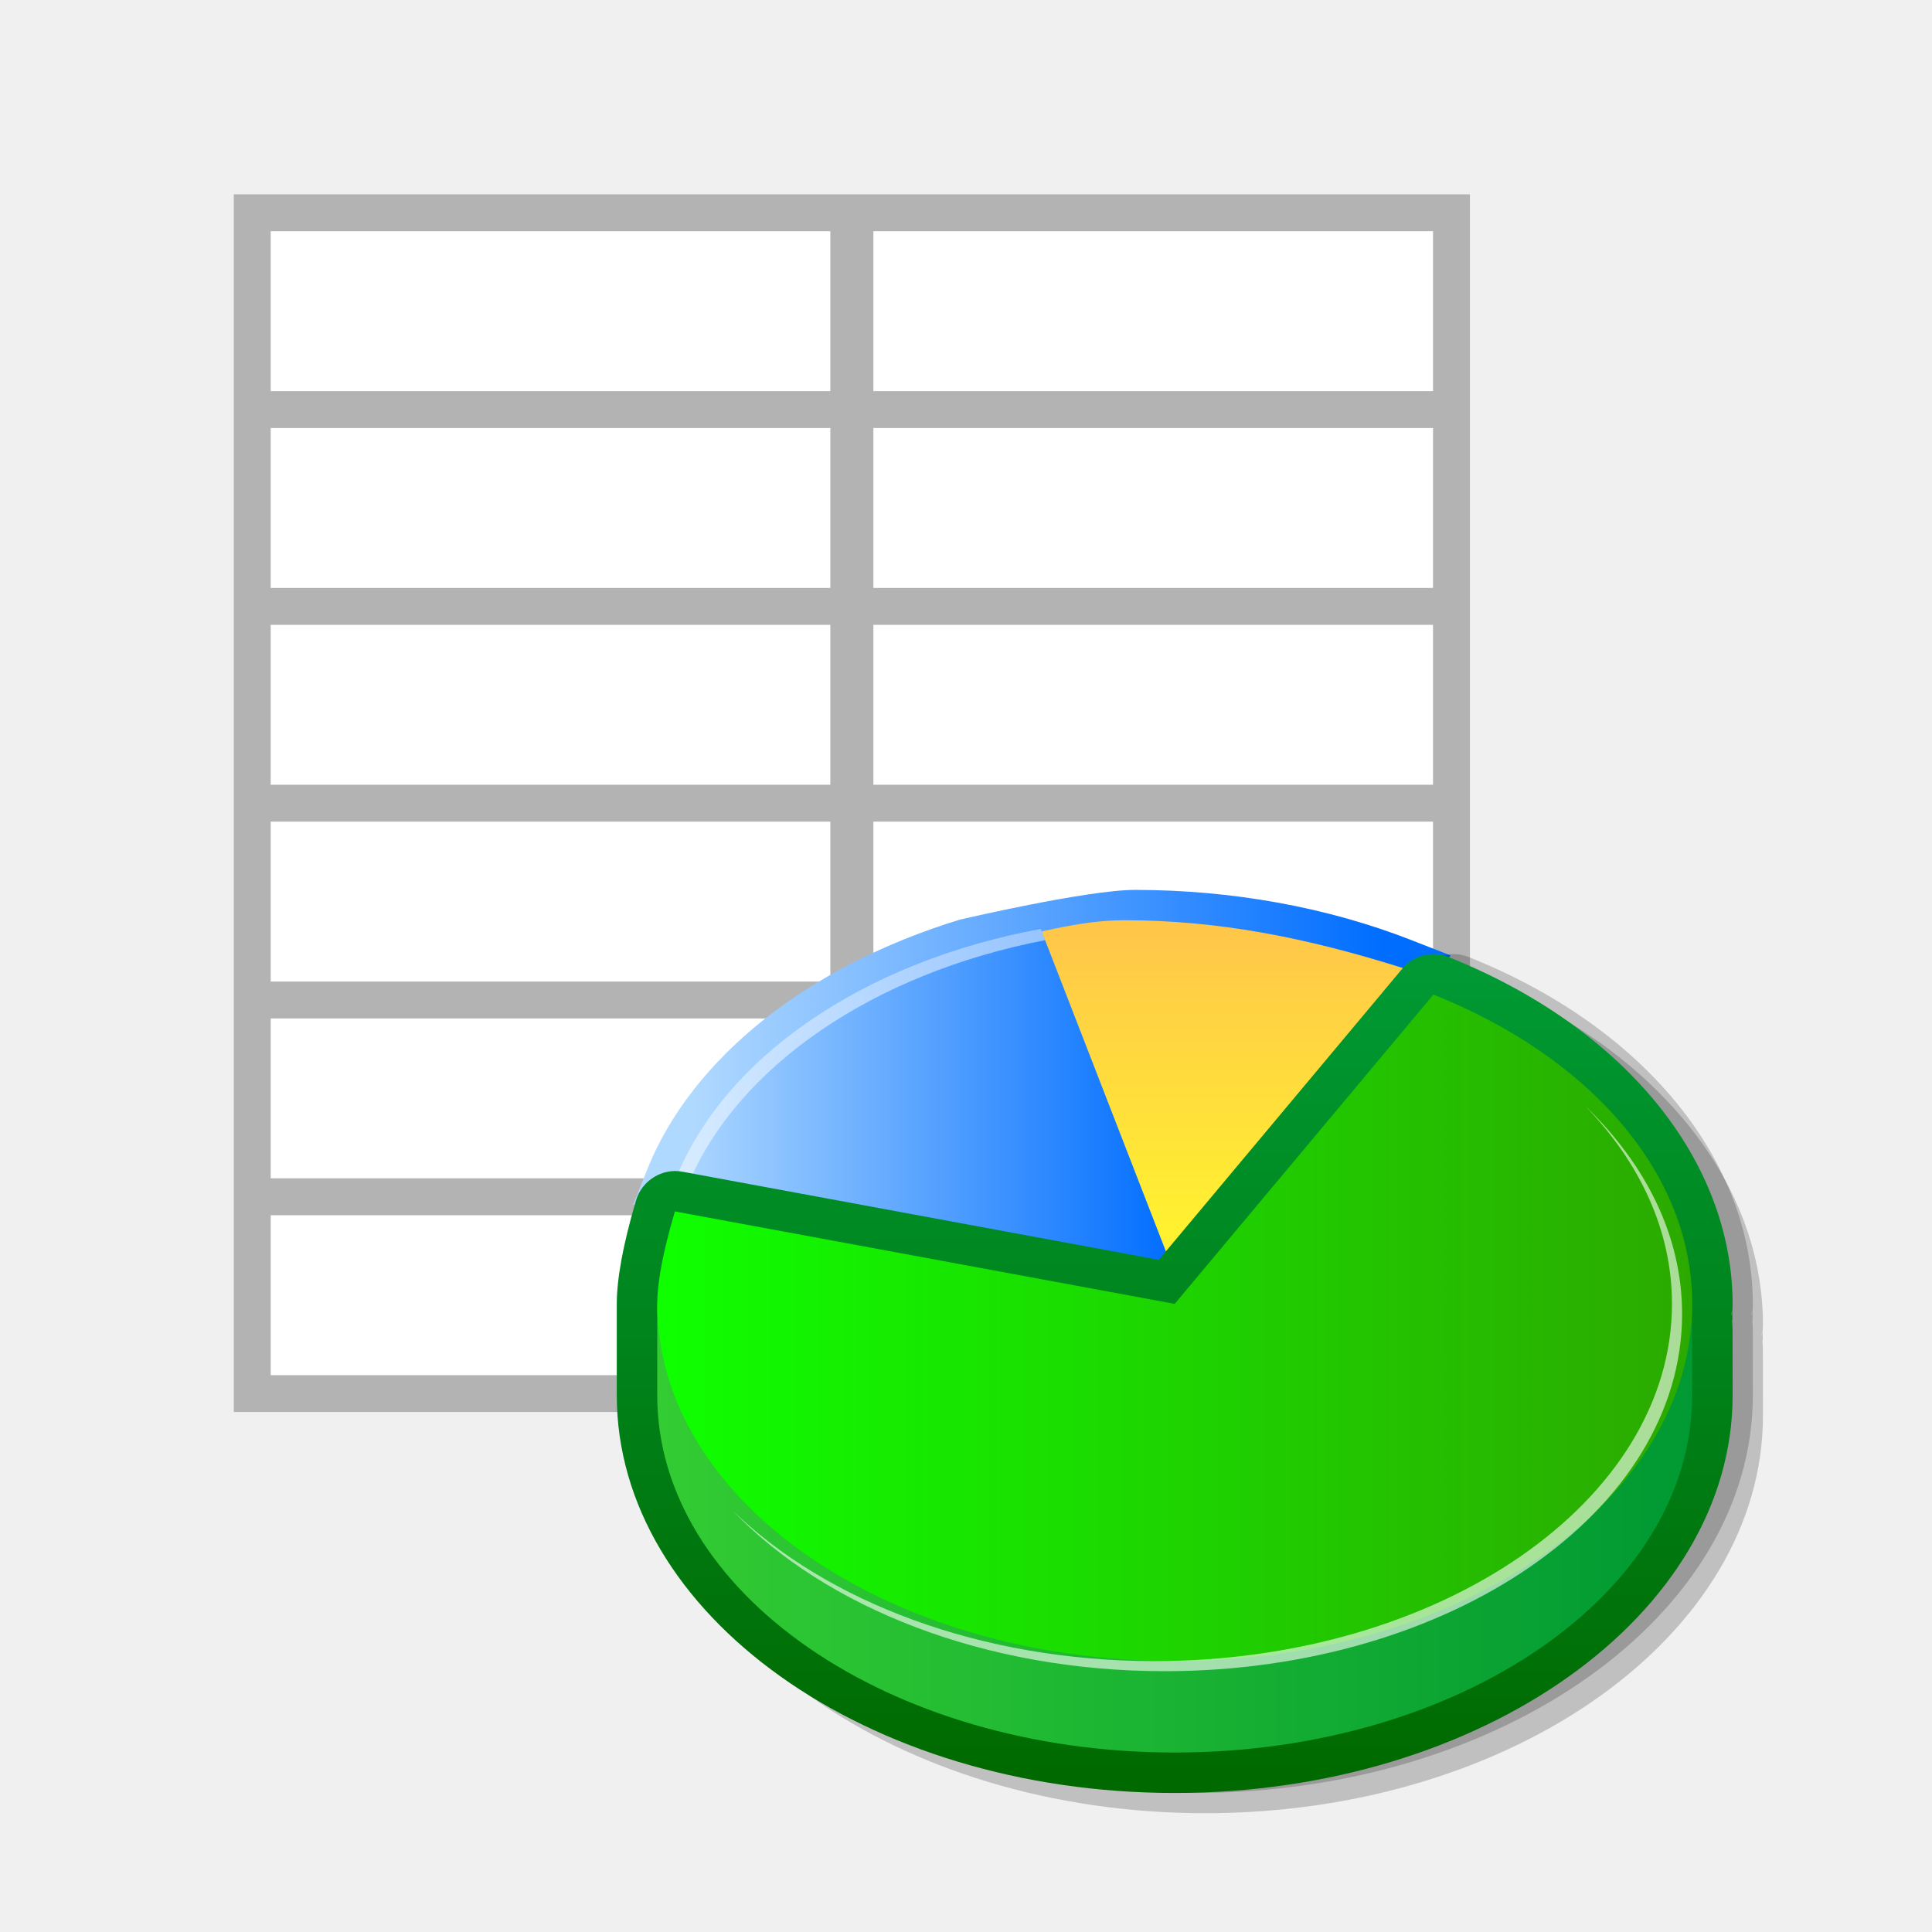
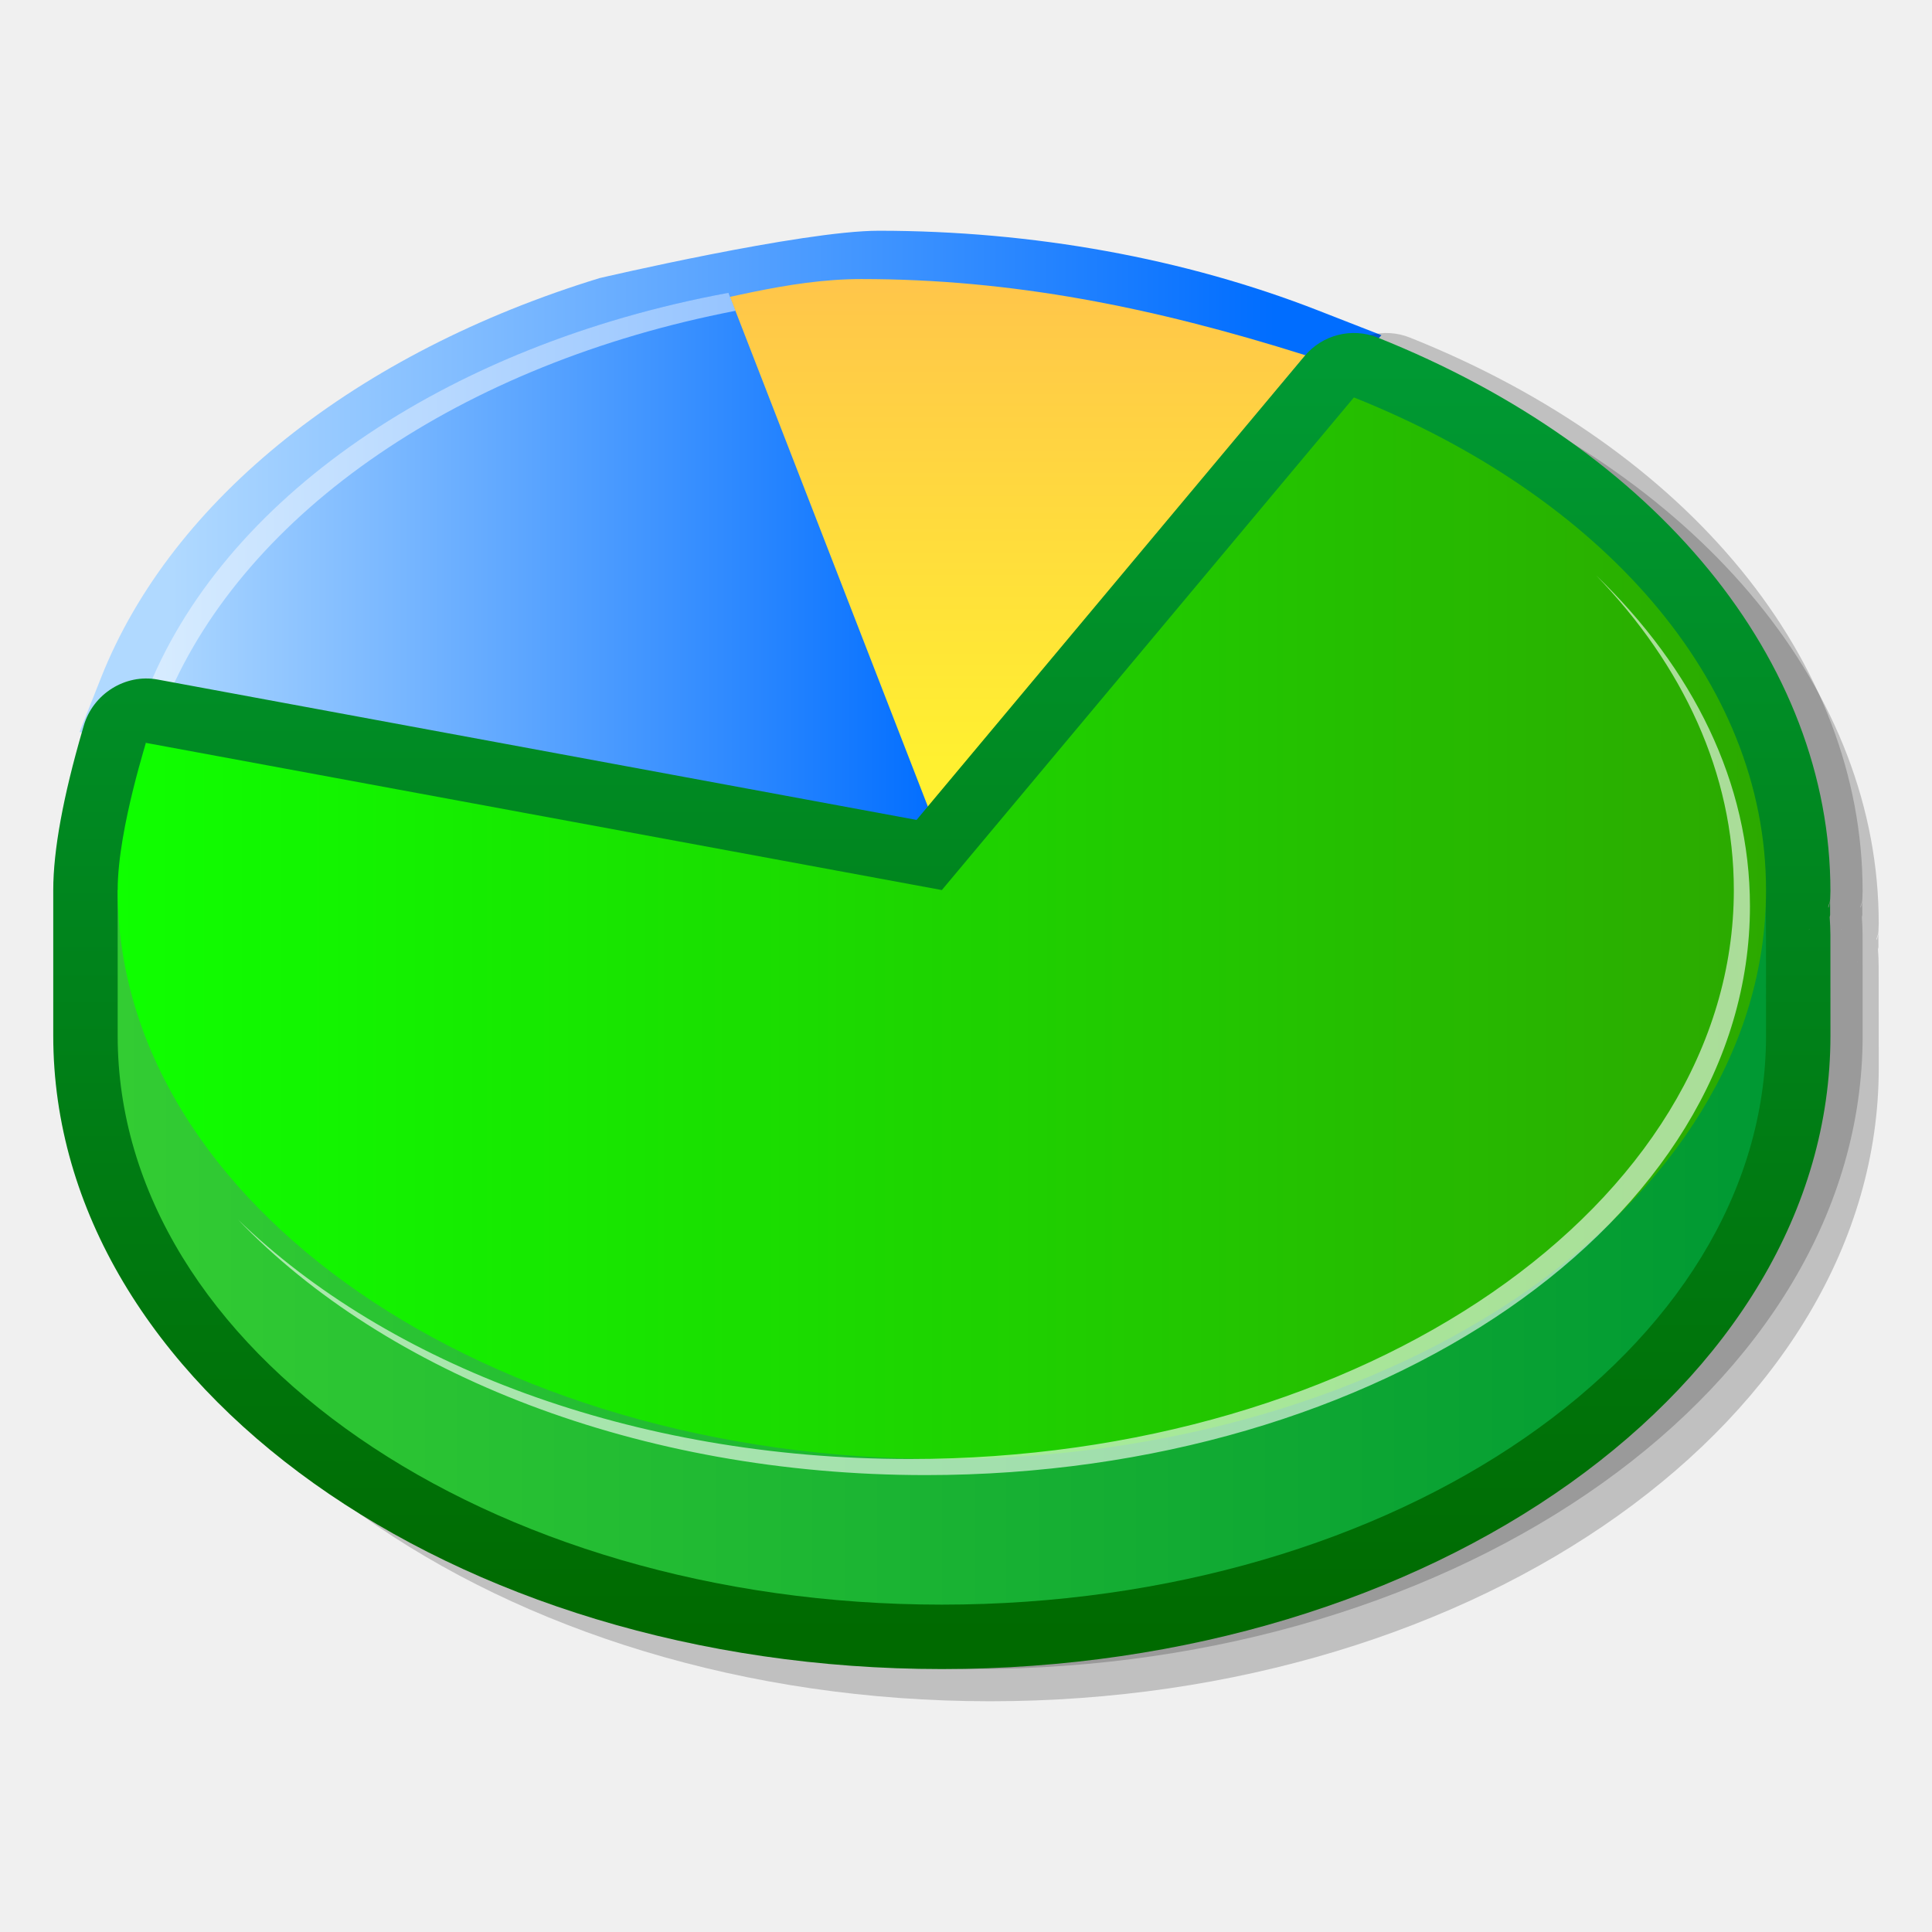
- <svg xmlns="http://www.w3.org/2000/svg" width="48pt" height="48pt" viewBox="0 0 256 256" overflow="visible" enable-background="new 0 0 256 256" xml:space="preserve" id="svg797" version="1.1">
-   <defs id="defs891" />
-   <g id="Layer_1">
-     <linearGradient id="XMLID_12_" gradientUnits="userSpaceOnUse" x1="129" y1="11" x2="129" y2="245">
-       <stop offset="0" style="stop-color:#494949" id="stop804" />
-       <stop offset="1" style="stop-color:#000000" id="stop805" />
+ <svg xmlns="http://www.w3.org/2000/svg" width="128" height="128" viewBox="0 0 546.133 546.133" overflow="visible" enable-background="new 0 0 256 256" xml:space="preserve" id="svg797" version="1.1" style="overflow:visible">
+   <defs id="defs891">
+     <linearGradient y2="245" x2="129" y1="11" x1="129" gradientUnits="userSpaceOnUse" id="XMLID_12_">
+       <stop id="stop804" style="stop-color:#494949" offset="0" />
+       <stop id="stop805" style="stop-color:#000000" offset="1" />
    </linearGradient>
-     <linearGradient id="XMLID_13_" gradientUnits="userSpaceOnUse" x1="29.053" y1="29.053" x2="226.947" y2="226.947">
-       <stop offset="0" style="stop-color:#FFFFFF" id="stop812" />
-       <stop offset="1" style="stop-color:#DADADA" id="stop813" />
+     <linearGradient y2="226.947" x2="226.947" y1="29.053" x1="29.053" gradientUnits="userSpaceOnUse" id="XMLID_13_">
+       <stop id="stop812" style="stop-color:#FFFFFF" offset="0" />
+       <stop id="stop813" style="stop-color:#DADADA" offset="1" />
    </linearGradient>
-     <linearGradient id="XMLID_14_" gradientUnits="userSpaceOnUse" x1="45.19" y1="106.276" x2="179.074" y2="106.276">
-       <stop offset="0" style="stop-color:#7C74FF" id="stop820" />
-       <stop offset="1" style="stop-color:#7D7D99" id="stop821" />
+     <linearGradient y2="106.276" x2="179.074" y1="106.276" x1="45.19" gradientUnits="userSpaceOnUse" id="XMLID_14_">
+       <stop id="stop820" style="stop-color:#7C74FF" offset="0" />
+       <stop id="stop821" style="stop-color:#7D7D99" offset="1" />
    </linearGradient>
-     <g id="g3390" transform="matrix(1.22343,0,0,1.22343,-24.30916,-23.59418)">
-       <rect id="rect818" height="126.96" width="129.697" y="42.249" x="47.284" style="opacity:0.99;fill:#ffffff" />
-       <path style="fill:#b3b3b3" id="path825" d="m 114.464,40.334 -4.663,0 -64.611,0 0,21.314 0,3.997 0,17.318 0,3.996 0,17.318 0,3.996 0,17.319 0,3.997 0,17.315 0,3.998 0,21.314 64.611,0 4.663,0 64.61,0 0,-21.314 0,-3.998 0,-17.315 0,-3.997 0,-17.319 0,-3.996 0,-17.317 0,-3.996 0,-17.318 0,-3.997 0,-21.315 -64.61,0 z M 49.187,44.33 c 6.475,0 51.936,0 60.614,0 l 0,17.318 -60.614,0 c 0,-4.605 0,-12.712 0,-17.318 z m 0,21.316 60.614,0 0,17.318 c -8.679,0 -54.14,0 -60.614,0 0,-4.606 0,-12.713 0,-17.318 z m 0,21.314 60.614,0 0,17.318 c -8.679,0 -54.14,0 -60.614,0 0,-4.605 0,-12.713 0,-17.318 z m 0,21.314 60.614,0 0,17.319 -60.614,0 c 0,-4.606 0,-12.713 0,-17.319 z m 0,21.317 60.614,0 0,17.315 -60.614,0 c 0,-4.605 0,-12.711 0,-17.315 z m 0,38.632 c 0,-4.605 0,-12.713 0,-17.318 l 60.614,0 0,17.318 c -8.678,0 -54.139,0 -60.614,0 z m 125.889,0 c -6.473,0 -51.934,0 -60.612,0 l 0,-17.318 60.612,0 c 0,4.605 0,12.712 0,17.318 z m 0,-21.317 -60.612,0 0,-17.315 60.612,0 c 0,4.604 0,12.71 0,17.315 z m 0,-21.312 -60.612,0 0,-17.319 60.612,0 c 0,4.605 0,12.712 0,17.319 z m 0,-21.316 c -6.473,0 -51.934,0 -60.612,0 l 0,-17.318 60.612,0 c 0,4.605 0,12.713 0,17.318 z m 0,-21.314 c -6.473,0 -51.934,0 -60.612,0 l 0,-17.318 60.612,0 c 0,4.605 0,12.712 0,17.318 z m -60.612,-21.316 0,-17.318 c 8.678,0 54.14,0 60.612,0 0,4.605 0,12.713 0,17.318 l -60.612,0 z" />
-       <g id="g826">
-         <linearGradient y2="139.84" x2="169.782" y1="139.84" x1="94.691" gradientUnits="userSpaceOnUse" id="XMLID_15_">
-           <stop id="stop828" style="stop-color:#B0D9FF" offset="0" />
-           <stop id="stop829" style="stop-color:#006DFF" offset="1" />
-         </linearGradient>
-         <path id="path833" d="m 150.568,153.674 26.42,-30.906 -4.303,-1.68 c -9.076,-3.547 -19.41,-5.421 -29.885,-5.421 -5.213,0 -18.977,3.221 -18.977,3.221 -16.453,5.036 -29.074,14.976 -33.902,27.173 l -1.463,3.695 51.293,9.281 1.977,4.977 3.418,-4 8.553,1.547 -3.131,-7.887 z" style="fill:url(#XMLID_15_)" />
-         <g id="g834" style="opacity:0.2">
-           <path id="path835" d="m 175.047,126.381 c 0,0 -24.84,29.695 -26.383,31.541 -2.398,-0.443 -51.616,-9.547 -51.616,-9.547 -2.188,-0.406 -4.393,0.975 -5.018,3.143 l -0.078,0.27 c -1.324,4.541 -1.996,8.211 -1.996,10.906 l 0,9.904 c 0,23.746 27.107,43.068 60.426,43.068 33.32,0 60.428,-19.322 60.428,-43.068 l -0.006,-6.875 c 0,-0.389 -0.018,-0.791 -0.047,-1.191 0.006,-0.053 0.031,-0.098 0.031,-0.152 0,-0.002 -0.004,-1.031 -0.004,-1.031 0,0.002 0,0.004 0,0.006 0,0.193 -0.063,0.367 -0.109,0.545 -0.002,-0.025 -0.012,-0.051 -0.016,-0.076 0.043,-0.176 0.121,-0.314 0.131,-0.527 0,0 0.018,-0.533 0.018,-0.535 0,-15.658 -11.793,-30.053 -30.779,-37.637 -1.761,-0.705 -3.765,-0.199 -4.982,1.256 m 34.359,38.973 c -0.014,0.008 -0.023,0.023 -0.037,0.029 -0.012,0.006 -0.027,0.006 -0.039,0.01 0.027,-0.01 0.051,-0.03 0.076,-0.039 z" />
-         </g>
-         <g id="g836" style="opacity:0.2">
-           <path id="path837" d="m 173.951,124.191 c 0,0 -24.838,29.695 -26.383,31.541 -2.398,-0.445 -51.615,-9.547 -51.615,-9.547 -2.188,-0.406 -4.393,0.975 -5.018,3.143 l -0.078,0.27 c -1.324,4.539 -1.996,8.211 -1.996,10.904 l 0,9.904 c 0,23.748 27.106,43.07 60.427,43.07 33.318,0 60.426,-19.322 60.426,-43.07 l -0.004,-6.873 c -0.002,-0.389 -0.02,-0.791 -0.047,-1.191 0.004,-0.053 0.029,-0.098 0.029,-0.152 0,-0.002 -0.004,-1.031 -0.004,-1.031 0,0.002 0,0.004 0,0.006 0,0.193 -0.061,0.365 -0.107,0.543 -0.004,-0.023 -0.012,-0.049 -0.018,-0.074 0.045,-0.176 0.123,-0.314 0.133,-0.527 l 0.016,-0.535 c 0,-15.658 -11.793,-30.053 -30.777,-37.637 -1.763,-0.706 -3.765,-0.201 -4.984,1.256 m 34.36,38.973 c -0.014,0.008 -0.021,0.021 -0.035,0.029 -0.014,0.006 -0.027,0.004 -0.039,0.01 0.025,-0.01 0.05,-0.029 0.074,-0.039 z" />
-         </g>
-         <linearGradient y2="121.866" x2="155.634" y1="165.068" x1="155.634" gradientUnits="userSpaceOnUse" id="XMLID_16_">
-           <stop id="stop839" style="stop-color:#C77700" offset="0" />
-           <stop id="stop840" style="stop-color:#E1AB1A" offset="1" />
-         </linearGradient>
-         <path id="path844" d="m 141.623,121.865 0,43.203 28.021,-33.502 c 0,-5.832 0,-7.428 0,-7.428 -5.193,10e-4 -17.853,-1.206 -28.021,-2.273 z" style="fill:url(#XMLID_16_)" />
-         <linearGradient y2="151.733" x2="149.477" y1="111.806" x1="149.477" gradientUnits="userSpaceOnUse" id="XMLID_17_">
-           <stop id="stop846" style="stop-color:#FFBC50" offset="0" />
-           <stop id="stop847" style="stop-color:#FFF030" offset="1" />
-         </linearGradient>
-         <path id="path851" d="m 141.623,118.952 c -5.018,0 -9.877,1.556 -14.505,2.413 l 16.697,36.275 28.021,-33.502 c -10.438,-3.292 -20,-5.186 -30.213,-5.186 z" style="fill:url(#XMLID_17_)" />
-         <linearGradient y2="150.032" x2="120.369" y1="160.863" x1="119.596" gradientUnits="userSpaceOnUse" id="XMLID_18_">
-           <stop id="stop853" style="stop-color:#0053BD" offset="0" />
-           <stop id="stop854" style="stop-color:#006DFF" offset="1" />
-         </linearGradient>
-         <path id="path858" d="m 92.953,153.58 54.141,10.014 0,-7.428 -54.141,-10.014 c 0,0 0,1.323 0,7.428 z" style="fill:url(#XMLID_18_)" />
-         <linearGradient y2="138.575" x2="147.094" y1="138.575" x1="92.953" gradientUnits="userSpaceOnUse" id="XMLID_19_">
-           <stop id="stop860" style="stop-color:#B0D9FF" offset="0" />
-           <stop id="stop861" style="stop-color:#006DFF" offset="1" />
-         </linearGradient>
-         <path id="path865" d="m 92.953,147.246 54.141,10.016 -14.508,-37.373 c -19.292,3.558 -34.477,14.041 -39.633,27.357 z" style="fill:url(#XMLID_19_)" />
-         <path id="path866" d="m 133.061,121.113 -0.475,-1.225 c -19.292,3.559 -34.477,14.041 -39.633,27.357 l 1.458,0.27 c 5.396,-12.775 20.059,-22.812 38.65,-26.402 z" style="opacity:0.5;fill:#ffffff" />
-         <linearGradient y2="211.278" x2="147.099" y1="124.836" x1="147.099" gradientUnits="userSpaceOnUse" id="XMLID_20_">
-           <stop id="stop868" style="stop-color:#009933" offset="0" />
-           <stop id="stop869" style="stop-color:#006A00" offset="1" />
-         </linearGradient>
-         <path id="path873" d="m 171.762,124.191 c 0,0 -24.838,29.695 -26.383,31.541 -2.398,-0.445 -51.615,-9.547 -51.615,-9.547 -2.188,-0.406 -4.393,0.975 -5.019,3.143 l -0.078,0.27 c -1.323,4.539 -1.996,8.211 -1.996,10.904 l 0,9.904 c 0,23.748 27.107,43.07 60.426,43.07 33.32,0 60.428,-19.322 60.428,-43.07 l -0.004,-6.873 c -0.002,-0.389 -0.02,-0.791 -0.047,-1.191 0.004,-0.053 0.029,-0.098 0.029,-0.152 0,-0.002 -0.004,-1.031 -0.004,-1.031 0,0.002 0,0.004 0,0.006 0,0.193 -0.063,0.365 -0.109,0.543 -0.002,-0.023 -0.012,-0.049 -0.016,-0.074 0.045,-0.176 0.123,-0.314 0.133,-0.527 l 0.016,-0.535 c 0,-15.658 -11.793,-30.053 -30.779,-37.637 -1.762,-0.706 -3.765,-0.201 -4.982,1.256 m 34.359,38.973 c -0.014,0.008 -0.021,0.021 -0.037,0.029 -0.012,0.006 -0.025,0.004 -0.037,0.01 0.025,-0.01 0.049,-0.029 0.074,-0.039 z" style="fill:url(#XMLID_20_)" />
-         <linearGradient y2="184.594" x2="203.144" y1="184.594" x1="91.051" gradientUnits="userSpaceOnUse" id="XMLID_21_">
-           <stop id="stop875" style="stop-color:#33CC33" offset="0" />
-           <stop id="stop876" style="stop-color:#009933" offset="1" />
-         </linearGradient>
-         <path id="path880" d="m 203.121,160.092 -56.023,10.314 -56.046,-9.904 c 0,-1.957 0,5.662 0,9.904 0,21.371 25.093,38.689 56.046,38.689 30.955,0 56.047,-17.318 56.047,-38.689 0,-14.318 -0.024,-4.279 -0.024,-10.314 z" style="fill:url(#XMLID_21_)" />
-         <linearGradient y2="163.098" x2="203.144" y1="163.098" x1="91.051" gradientUnits="userSpaceOnUse" id="XMLID_22_">
-           <stop id="stop882" style="stop-color:#0FFF00" offset="0" />
-           <stop id="stop883" style="stop-color:#2CA900" offset="1" />
-         </linearGradient>
-         <path id="path887" d="m 175.119,127.002 -28.021,33.5 -54.14,-10.012 c 0.279,-0.721 -1.906,5.77 -1.906,10.012 0,21.369 25.093,38.691 56.046,38.691 30.955,0 56.047,-17.322 56.047,-38.691 0,-14.318 -11.276,-26.811 -28.026,-33.5 z" style="fill:url(#XMLID_22_)" />
-         <path id="path888" d="m 191.594,139.105 c 5.912,6.127 9.361,13.482 9.361,21.396 0,21.369 -25.092,38.691 -56.047,38.691 -18.855,0 -35.523,-6.436 -45.681,-16.289 10.029,10.473 27.229,17.383 46.777,17.383 30.953,0 56.047,-17.32 56.047,-38.689 0,-8.392 -3.879,-16.154 -10.457,-22.492 z" style="opacity:0.6;fill:#ffffff" />
+   </defs>
+   <g id="g4445">
+     <g transform="matrix(4.156856,0,0,4.156856,-345.2262,-415.5851)" id="g826" style="overflow:visible">
+       <linearGradient y2="139.84" x2="169.782" y1="139.84" x1="94.691" gradientUnits="userSpaceOnUse" id="XMLID_15_">
+         <stop id="stop828" style="stop-color:#B0D9FF" offset="0" />
+         <stop id="stop829" style="stop-color:#006DFF" offset="1" />
+       </linearGradient>
+       <path id="path833" d="m 150.568,153.674 26.42,-30.906 -4.303,-1.68 c -9.076,-3.547 -19.41,-5.421 -29.885,-5.421 -5.213,0 -18.977,3.221 -18.977,3.221 -16.453,5.036 -29.074,14.976 -33.902,27.173 l -1.463,3.695 51.293,9.281 1.977,4.977 3.418,-4 8.553,1.547 -3.131,-7.887 z" style="fill:url(#XMLID_15_)" />
+       <g id="g834" style="opacity:0.2">
+         <path id="path835" d="m 175.047,126.381 c 0,0 -24.84,29.695 -26.383,31.541 -2.398,-0.443 -51.616,-9.547 -51.616,-9.547 -2.188,-0.406 -4.393,0.975 -5.018,3.143 l -0.078,0.27 c -1.324,4.541 -1.996,8.211 -1.996,10.906 l 0,9.904 c 0,23.746 27.107,43.068 60.426,43.068 33.32,0 60.428,-19.322 60.428,-43.068 l -0.006,-6.875 c 0,-0.389 -0.018,-0.791 -0.047,-1.191 0.006,-0.053 0.031,-0.098 0.031,-0.152 0,-0.002 -0.004,-1.031 -0.004,-1.031 0,0.002 0,0.004 0,0.006 0,0.193 -0.063,0.367 -0.109,0.545 -0.002,-0.025 -0.012,-0.051 -0.016,-0.076 0.043,-0.176 0.121,-0.314 0.131,-0.527 0,0 0.018,-0.533 0.018,-0.535 0,-15.658 -11.793,-30.053 -30.779,-37.637 -1.761,-0.705 -3.765,-0.199 -4.982,1.256 m 34.359,38.973 c -0.014,0.008 -0.023,0.023 -0.037,0.029 -0.012,0.006 -0.027,0.006 -0.039,0.01 0.027,-0.01 0.051,-0.03 0.076,-0.039 z" />
      </g>
-       <rect height="256" width="256" id="_x3C_Slice_x3E_" x="0" y="0" style="fill:none" />
+       <g id="g836" style="opacity:0.2">
+         <path id="path837" d="m 173.951,124.191 c 0,0 -24.838,29.695 -26.383,31.541 -2.398,-0.445 -51.615,-9.547 -51.615,-9.547 -2.188,-0.406 -4.393,0.975 -5.018,3.143 l -0.078,0.27 c -1.324,4.539 -1.996,8.211 -1.996,10.904 l 0,9.904 c 0,23.748 27.106,43.07 60.427,43.07 33.318,0 60.426,-19.322 60.426,-43.07 l -0.004,-6.873 c -0.002,-0.389 -0.02,-0.791 -0.047,-1.191 0.004,-0.053 0.029,-0.098 0.029,-0.152 0,-0.002 -0.004,-1.031 -0.004,-1.031 0,0.002 0,0.004 0,0.006 0,0.193 -0.061,0.365 -0.107,0.543 -0.004,-0.023 -0.012,-0.049 -0.018,-0.074 0.045,-0.176 0.123,-0.314 0.133,-0.527 l 0.016,-0.535 c 0,-15.658 -11.793,-30.053 -30.777,-37.637 -1.763,-0.706 -3.765,-0.201 -4.984,1.256 m 34.36,38.973 c -0.014,0.008 -0.021,0.021 -0.035,0.029 -0.014,0.006 -0.027,0.004 -0.039,0.01 0.025,-0.01 0.05,-0.029 0.074,-0.039 z" />
+       </g>
+       <linearGradient y2="121.866" x2="155.634" y1="165.068" x1="155.634" gradientUnits="userSpaceOnUse" id="XMLID_16_">
+         <stop id="stop839" style="stop-color:#C77700" offset="0" />
+         <stop id="stop840" style="stop-color:#E1AB1A" offset="1" />
+       </linearGradient>
+       <path id="path844" d="m 141.623,121.865 0,43.203 28.021,-33.502 c 0,-5.832 0,-7.428 0,-7.428 -5.193,10e-4 -17.853,-1.206 -28.021,-2.273 z" style="fill:url(#XMLID_16_)" />
+       <linearGradient y2="151.733" x2="149.477" y1="111.806" x1="149.477" gradientUnits="userSpaceOnUse" id="XMLID_17_">
+         <stop id="stop846" style="stop-color:#FFBC50" offset="0" />
+         <stop id="stop847" style="stop-color:#FFF030" offset="1" />
+       </linearGradient>
+       <path id="path851" d="m 141.623,118.952 c -5.018,0 -9.877,1.556 -14.505,2.413 l 16.697,36.275 28.021,-33.502 c -10.438,-3.292 -20,-5.186 -30.213,-5.186 z" style="fill:url(#XMLID_17_)" />
+       <linearGradient y2="150.032" x2="120.369" y1="160.863" x1="119.596" gradientUnits="userSpaceOnUse" id="XMLID_18_">
+         <stop id="stop853" style="stop-color:#0053BD" offset="0" />
+         <stop id="stop854" style="stop-color:#006DFF" offset="1" />
+       </linearGradient>
+       <path id="path858" d="m 92.953,153.58 54.141,10.014 0,-7.428 -54.141,-10.014 c 0,0 0,1.323 0,7.428 z" style="fill:url(#XMLID_18_)" />
+       <linearGradient y2="138.575" x2="147.094" y1="138.575" x1="92.953" gradientUnits="userSpaceOnUse" id="XMLID_19_">
+         <stop id="stop860" style="stop-color:#B0D9FF" offset="0" />
+         <stop id="stop861" style="stop-color:#006DFF" offset="1" />
+       </linearGradient>
+       <path id="path865" d="m 92.953,147.246 54.141,10.016 -14.508,-37.373 c -19.292,3.558 -34.477,14.041 -39.633,27.357 z" style="fill:url(#XMLID_19_)" />
+       <path id="path866" d="m 133.061,121.113 -0.475,-1.225 c -19.292,3.559 -34.477,14.041 -39.633,27.357 l 1.458,0.27 c 5.396,-12.775 20.059,-22.812 38.65,-26.402 z" style="opacity:0.5;fill:#ffffff" />
+       <linearGradient y2="211.278" x2="147.099" y1="124.836" x1="147.099" gradientUnits="userSpaceOnUse" id="XMLID_20_">
+         <stop id="stop868" style="stop-color:#009933" offset="0" />
+         <stop id="stop869" style="stop-color:#006A00" offset="1" />
+       </linearGradient>
+       <path id="path873" d="m 171.762,124.191 c 0,0 -24.838,29.695 -26.383,31.541 -2.398,-0.445 -51.615,-9.547 -51.615,-9.547 -2.188,-0.406 -4.393,0.975 -5.019,3.143 l -0.078,0.27 c -1.323,4.539 -1.996,8.211 -1.996,10.904 l 0,9.904 c 0,23.748 27.107,43.07 60.426,43.07 33.32,0 60.428,-19.322 60.428,-43.07 l -0.004,-6.873 c -0.002,-0.389 -0.02,-0.791 -0.047,-1.191 0.004,-0.053 0.029,-0.098 0.029,-0.152 0,-0.002 -0.004,-1.031 -0.004,-1.031 0,0.002 0,0.004 0,0.006 0,0.193 -0.063,0.365 -0.109,0.543 -0.002,-0.023 -0.012,-0.049 -0.016,-0.074 0.045,-0.176 0.123,-0.314 0.133,-0.527 l 0.016,-0.535 c 0,-15.658 -11.793,-30.053 -30.779,-37.637 -1.762,-0.706 -3.765,-0.201 -4.982,1.256 m 34.359,38.973 c -0.014,0.008 -0.021,0.021 -0.037,0.029 -0.012,0.006 -0.025,0.004 -0.037,0.01 0.025,-0.01 0.049,-0.029 0.074,-0.039 z" style="fill:url(#XMLID_20_)" />
+       <linearGradient y2="184.594" x2="203.144" y1="184.594" x1="91.051" gradientUnits="userSpaceOnUse" id="XMLID_21_">
+         <stop id="stop875" style="stop-color:#33CC33" offset="0" />
+         <stop id="stop876" style="stop-color:#009933" offset="1" />
+       </linearGradient>
+       <path id="path880" d="m 203.121,160.092 -56.023,10.314 -56.046,-9.904 c 0,-1.957 0,5.662 0,9.904 0,21.371 25.093,38.689 56.046,38.689 30.955,0 56.047,-17.318 56.047,-38.689 0,-14.318 -0.024,-4.279 -0.024,-10.314 z" style="fill:url(#XMLID_21_)" />
+       <linearGradient y2="163.098" x2="203.144" y1="163.098" x1="91.051" gradientUnits="userSpaceOnUse" id="XMLID_22_">
+         <stop id="stop882" style="stop-color:#0FFF00" offset="0" />
+         <stop id="stop883" style="stop-color:#2CA900" offset="1" />
+       </linearGradient>
+       <path id="path887" d="m 175.119,127.002 -28.021,33.5 -54.14,-10.012 c 0.279,-0.721 -1.906,5.77 -1.906,10.012 0,21.369 25.093,38.691 56.046,38.691 30.955,0 56.047,-17.322 56.047,-38.691 0,-14.318 -11.276,-26.811 -28.026,-33.5 z" style="fill:url(#XMLID_22_)" />
+       <path id="path888" d="m 191.594,139.105 c 5.912,6.127 9.361,13.482 9.361,21.396 0,21.369 -25.092,38.691 -56.047,38.691 -18.855,0 -35.523,-6.436 -45.681,-16.289 10.029,10.473 27.229,17.383 46.777,17.383 30.953,0 56.047,-17.32 56.047,-38.689 0,-8.392 -3.879,-16.154 -10.457,-22.492 z" style="opacity:0.6;fill:#ffffff" />
    </g>
  </g>
</svg>
